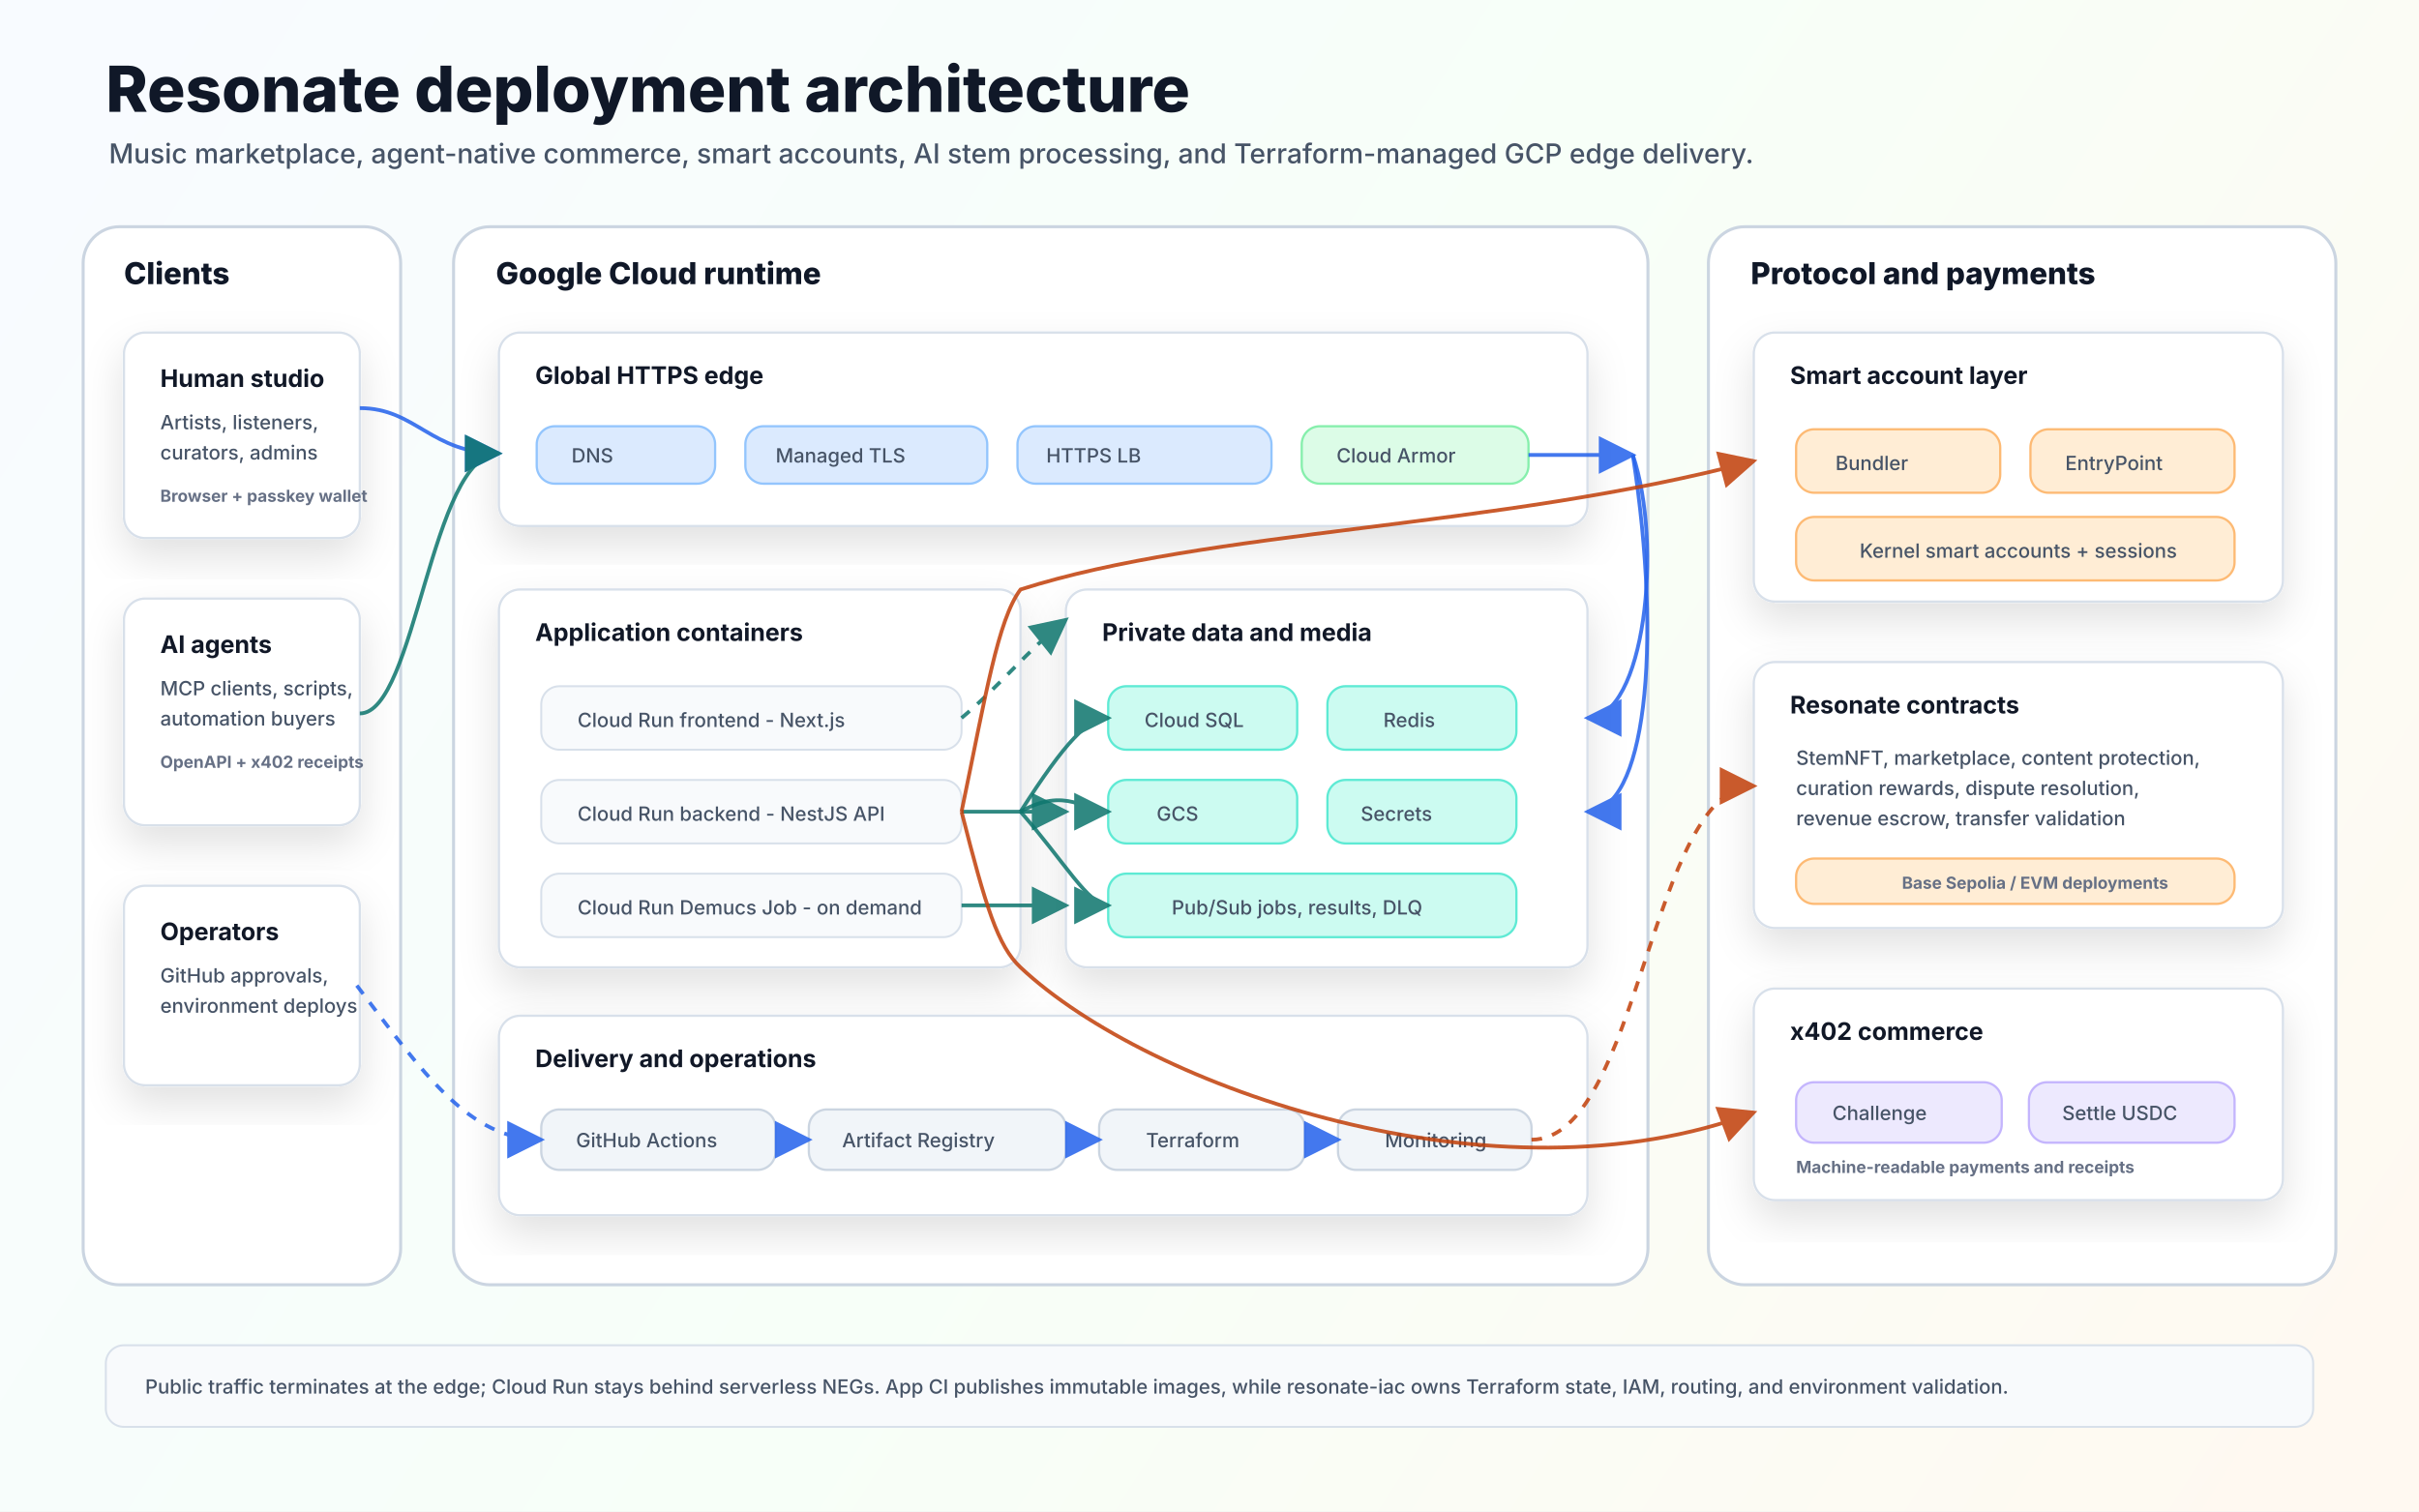
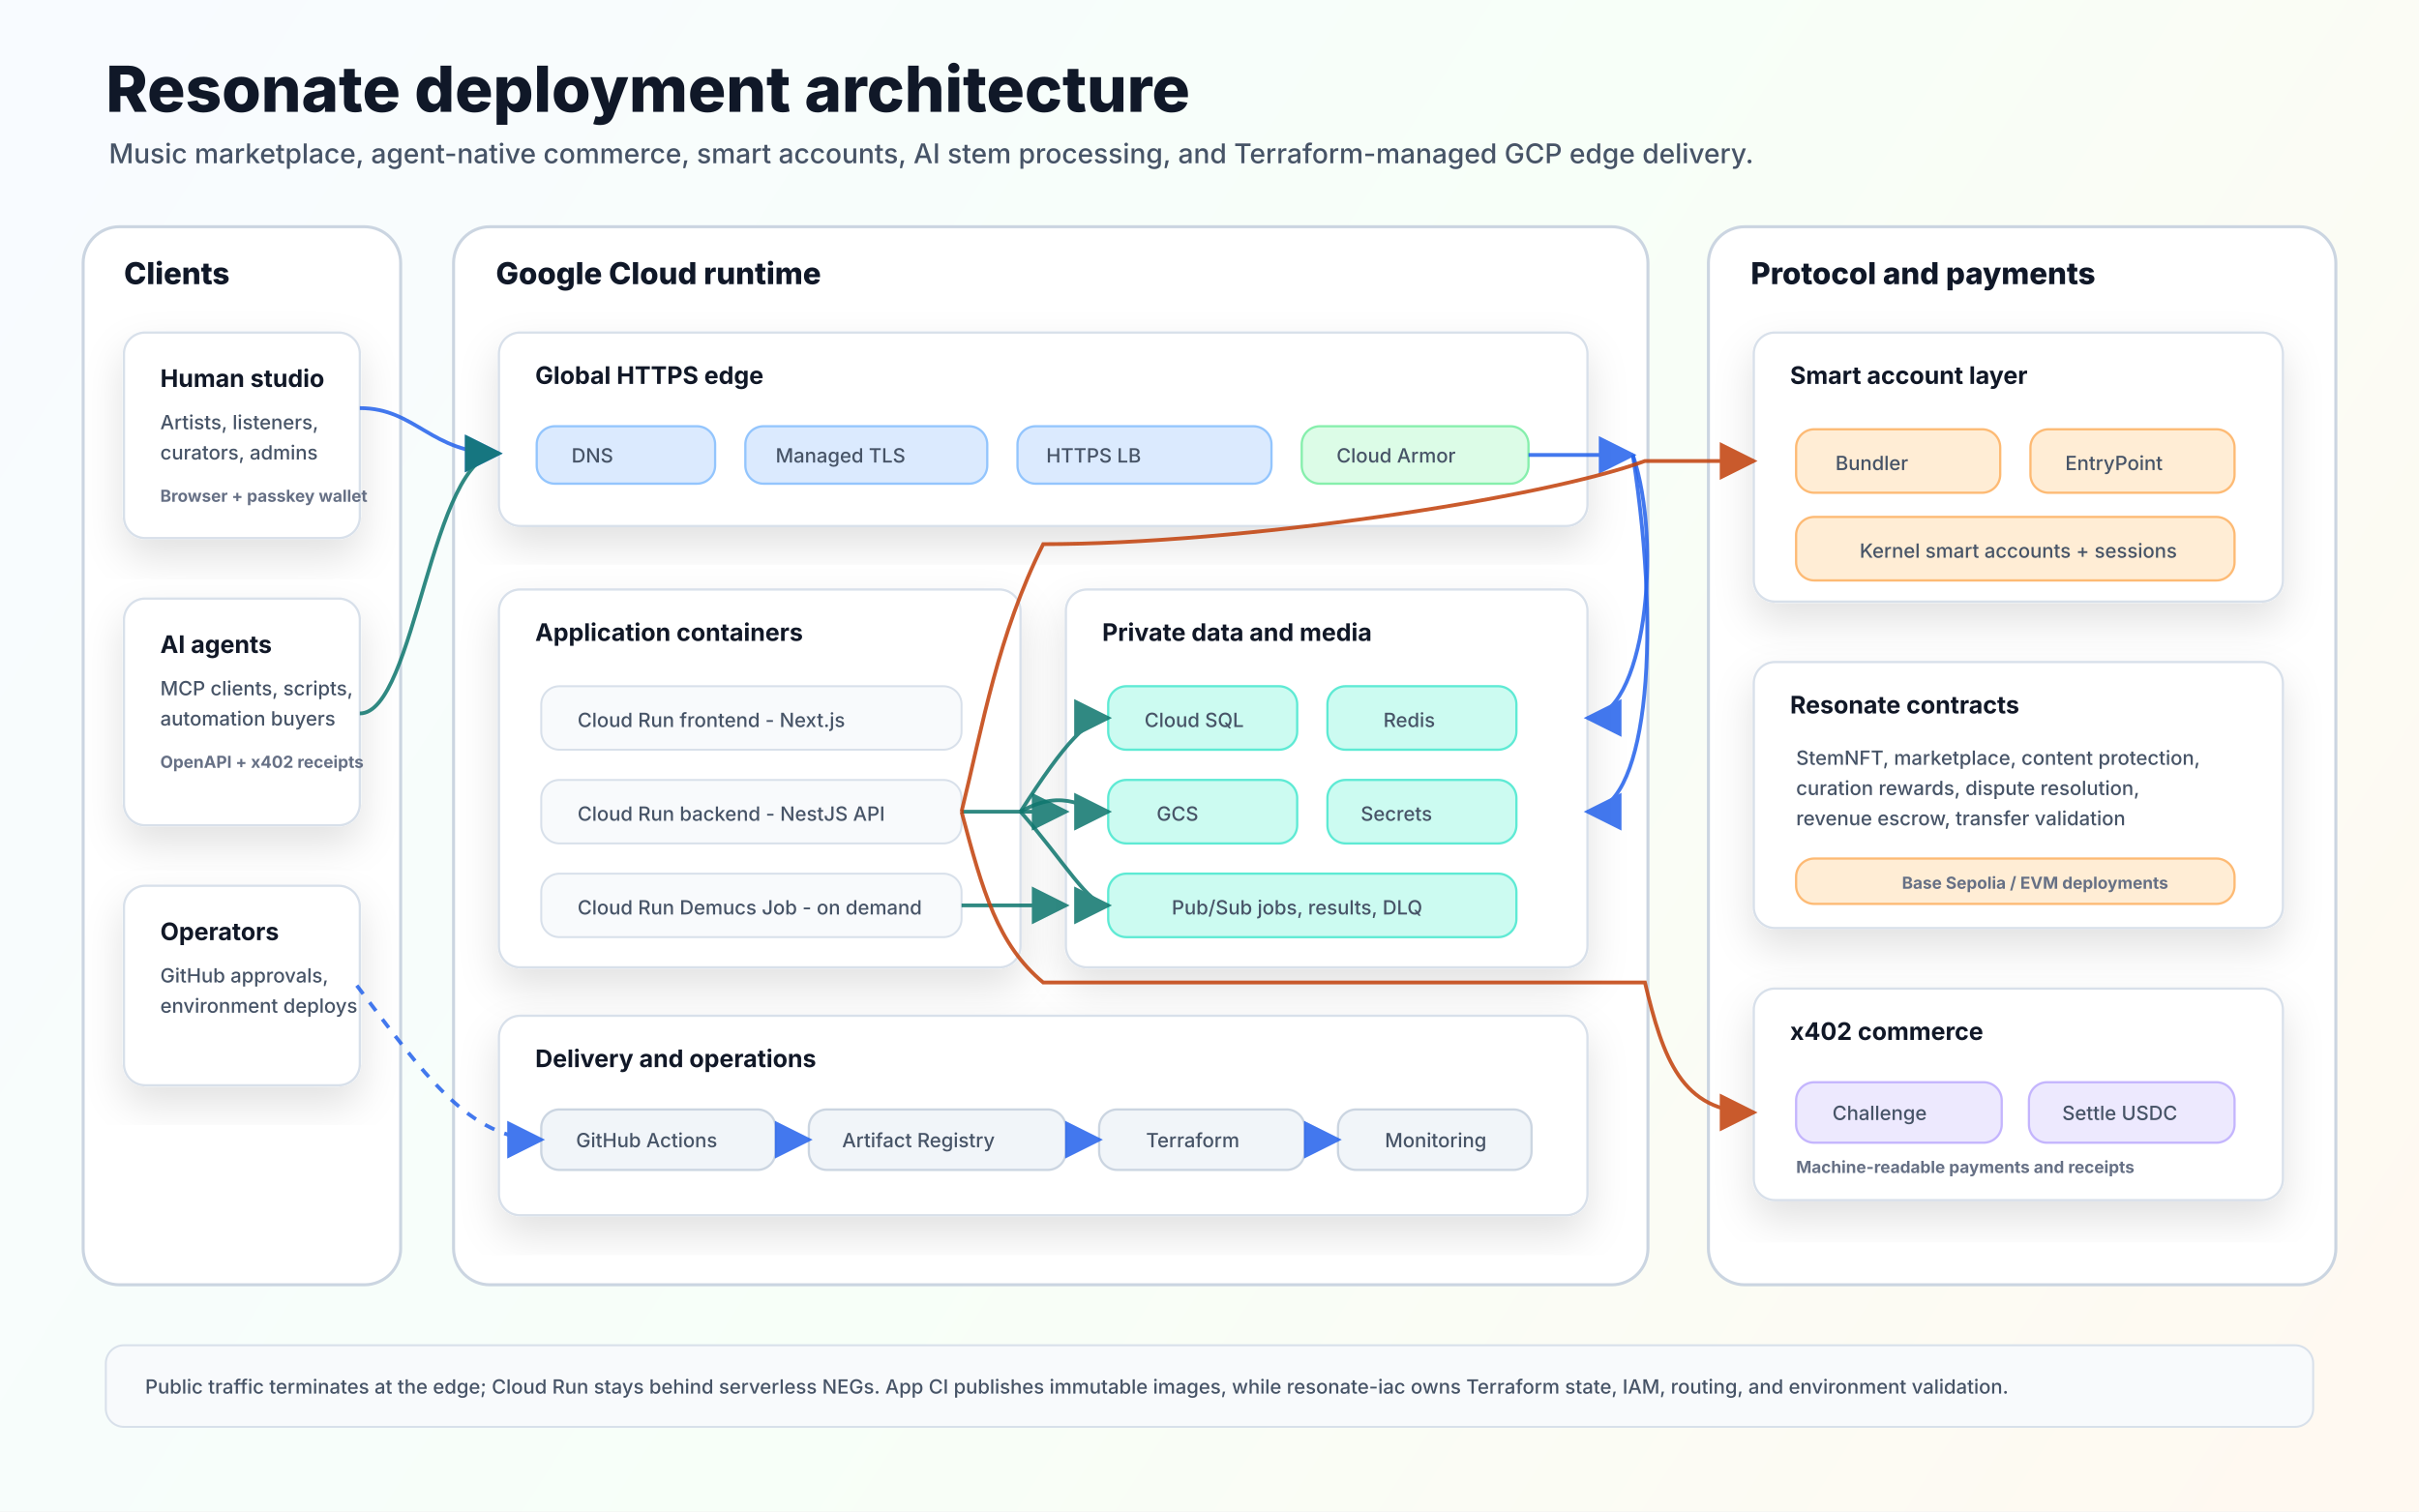
<svg xmlns="http://www.w3.org/2000/svg" width="1600" height="1000" viewBox="0 0 1600 1000" fill="none" role="img" aria-labelledby="title desc">
  <defs>
    <linearGradient id="bg" x1="60" y1="20" x2="1540" y2="970" gradientUnits="userSpaceOnUse">
      <stop stop-color="#F8FBFF" />
      <stop offset="0.5" stop-color="#F7FFF8" />
      <stop offset="1" stop-color="#FFF9F1" />
    </linearGradient>
    <filter id="shadow" x="-20%" y="-20%" width="140%" height="140%">
      <feDropShadow dx="0" dy="12" stdDeviation="13" flood-color="#101828" flood-opacity="0.12" />
    </filter>
    <marker id="blueArrow" markerWidth="12" markerHeight="12" refX="10" refY="6" orient="auto">
      <path d="M1 1L11 6L1 11Z" fill="#2563EB" />
    </marker>
    <marker id="greenArrow" markerWidth="12" markerHeight="12" refX="10" refY="6" orient="auto">
      <path d="M1 1L11 6L1 11Z" fill="#0F766E" />
    </marker>
    <marker id="orangeArrow" markerWidth="12" markerHeight="12" refX="10" refY="6" orient="auto">
      <path d="M1 1L11 6L1 11Z" fill="#C2410C" />
    </marker>
    <style>
      .page { fill: url(#bg); }
      .zone { fill: #FFFFFF; stroke: #CBD5E1; stroke-width: 2; rx: 24; }
      .panel { fill: #FFFFFF; stroke: #D8E0EA; stroke-width: 1.5; rx: 14; filter: url(#shadow); }
      .sub { fill: #F8FAFC; stroke: #D8E0EA; stroke-width: 1.3; rx: 12; }
      .edge { fill: #DBEAFE; stroke: #93C5FD; stroke-width: 1.5; rx: 12; }
      .secure { fill: #DCFCE7; stroke: #86EFAC; stroke-width: 1.5; rx: 12; }
      .data { fill: #CCFBF1; stroke: #5EEAD4; stroke-width: 1.5; rx: 12; }
      .chain { fill: #FFEDD5; stroke: #FDBA74; stroke-width: 1.5; rx: 12; }
      .payment { fill: #EDE9FE; stroke: #C4B5FD; stroke-width: 1.5; rx: 12; }
      .ops { fill: #F1F5F9; stroke: #CBD5E1; stroke-width: 1.5; rx: 12; }
      .title { fill: #101828; font-family: Inter, Segoe UI, Arial, sans-serif; font-size: 42px; font-weight: 800; letter-spacing: 0; }
      .subtitle { fill: #475467; font-family: Inter, Segoe UI, Arial, sans-serif; font-size: 18px; font-weight: 500; letter-spacing: 0; }
      .h { fill: #101828; font-family: Inter, Segoe UI, Arial, sans-serif; font-size: 20px; font-weight: 800; letter-spacing: 0; }
      .label { fill: #111827; font-family: Inter, Segoe UI, Arial, sans-serif; font-size: 16px; font-weight: 750; letter-spacing: 0; }
      .small { fill: #475467; font-family: Inter, Segoe UI, Arial, sans-serif; font-size: 13px; font-weight: 520; letter-spacing: 0; }
      .tiny { fill: #667085; font-family: Inter, Segoe UI, Arial, sans-serif; font-size: 11px; font-weight: 650; letter-spacing: 0; }
      .blueLine { stroke: #2563EB; stroke-width: 2.5; marker-end: url(#blueArrow); opacity: 0.86; }
      .greenLine { stroke: #0F766E; stroke-width: 2.5; marker-end: url(#greenArrow); opacity: 0.86; }
      .orangeLine { stroke: #C2410C; stroke-width: 2.5; marker-end: url(#orangeArrow); opacity: 0.86; }
      .dash { stroke-dasharray: 7 7; }
    </style>
  </defs>
  <rect class="page" x="0" y="0" width="1600" height="1000" />
  <text x="70" y="74" class="title">Resonate deployment architecture</text>
  <text x="72" y="108" class="subtitle">Music marketplace, agent-native commerce, smart accounts, AI stem processing, and Terraform-managed GCP edge delivery.</text>
  <rect x="55" y="150" width="210" height="700" class="zone" />
  <text x="82" y="188" class="h">Clients</text>
  <rect x="82" y="220" width="156" height="136" class="panel" />
  <text x="106" y="256" class="label">Human studio</text>
  <text x="106" y="284" class="small">Artists, listeners,</text>
  <text x="106" y="304" class="small">curators, admins</text>
  <text x="106" y="332" class="tiny">Browser + passkey wallet</text>
  <rect x="82" y="396" width="156" height="150" class="panel" />
  <text x="106" y="432" class="label">AI agents</text>
  <text x="106" y="460" class="small">MCP clients, scripts,</text>
  <text x="106" y="480" class="small">automation buyers</text>
  <text x="106" y="508" class="tiny">OpenAPI + x402 receipts</text>
  <rect x="82" y="586" width="156" height="132" class="panel" />
  <text x="106" y="622" class="label">Operators</text>
  <text x="106" y="650" class="small">GitHub approvals,</text>
  <text x="106" y="670" class="small">environment deploys</text>
  <rect x="300" y="150" width="790" height="700" class="zone" />
  <text x="328" y="188" class="h">Google Cloud runtime</text>
  <rect x="330" y="220" width="720" height="128" class="panel" />
  <text x="354" y="254" class="label">Global HTTPS edge</text>
  <rect x="355" y="282" width="118" height="38" class="edge" />
  <text x="378" y="306" class="small">DNS</text>
  <rect x="493" y="282" width="160" height="38" class="edge" />
  <text x="513" y="306" class="small">Managed TLS</text>
  <rect x="673" y="282" width="168" height="38" class="edge" />
  <text x="692" y="306" class="small">HTTPS LB</text>
  <rect x="861" y="282" width="150" height="38" class="secure" />
  <text x="884" y="306" class="small">Cloud Armor</text>
  <rect x="330" y="390" width="345" height="250" class="panel" />
  <text x="354" y="424" class="label">Application containers</text>
  <rect x="358" y="454" width="278" height="42" class="sub" />
  <text x="382" y="481" class="small">Cloud Run frontend - Next.js</text>
  <rect x="358" y="516" width="278" height="42" class="sub" />
  <text x="382" y="543" class="small">Cloud Run backend - NestJS API</text>
  <rect x="358" y="578" width="278" height="42" class="sub" />
  <text x="382" y="605" class="small">Cloud Run Demucs Job - on demand</text>
  <rect x="705" y="390" width="345" height="250" class="panel" />
  <text x="729" y="424" class="label">Private data and media</text>
  <rect x="733" y="454" width="125" height="42" class="data" />
  <text x="757" y="481" class="small">Cloud SQL</text>
  <rect x="878" y="454" width="125" height="42" class="data" />
  <text x="915" y="481" class="small">Redis</text>
  <rect x="733" y="516" width="125" height="42" class="data" />
  <text x="765" y="543" class="small">GCS</text>
  <rect x="878" y="516" width="125" height="42" class="data" />
  <text x="900" y="543" class="small">Secrets</text>
  <rect x="733" y="578" width="270" height="42" class="data" />
  <text x="775" y="605" class="small">Pub/Sub jobs, results, DLQ</text>
  <rect x="330" y="672" width="720" height="132" class="panel" />
  <text x="354" y="706" class="label">Delivery and operations</text>
  <rect x="358" y="734" width="155" height="40" class="ops" />
  <text x="381" y="759" class="small">GitHub Actions</text>
  <rect x="535" y="734" width="170" height="40" class="ops" />
  <text x="557" y="759" class="small">Artifact Registry</text>
  <rect x="727" y="734" width="136" height="40" class="ops" />
  <text x="758" y="759" class="small">Terraform</text>
  <rect x="885" y="734" width="128" height="40" class="ops" />
  <text x="916" y="759" class="small">Monitoring</text>
  <rect x="1130" y="150" width="415" height="700" class="zone" />
  <text x="1158" y="188" class="h">Protocol and payments</text>
  <rect x="1160" y="220" width="350" height="178" class="panel" />
  <text x="1184" y="254" class="label">Smart account layer</text>
  <rect x="1188" y="284" width="135" height="42" class="chain" />
  <text x="1214" y="311" class="small">Bundler</text>
  <rect x="1343" y="284" width="135" height="42" class="chain" />
  <text x="1366" y="311" class="small">EntryPoint</text>
  <rect x="1188" y="342" width="290" height="42" class="chain" />
  <text x="1230" y="369" class="small">Kernel smart accounts + sessions</text>
  <rect x="1160" y="438" width="350" height="176" class="panel" />
  <text x="1184" y="472" class="label">Resonate contracts</text>
  <text x="1188" y="506" class="small">StemNFT, marketplace, content protection,</text>
  <text x="1188" y="526" class="small">curation rewards, dispute resolution,</text>
  <text x="1188" y="546" class="small">revenue escrow, transfer validation</text>
  <rect x="1188" y="568" width="290" height="30" class="chain" />
  <text x="1258" y="588" class="tiny">Base Sepolia / EVM deployments</text>
  <rect x="1160" y="654" width="350" height="140" class="panel" />
  <text x="1184" y="688" class="label">x402 commerce</text>
  <rect x="1188" y="716" width="136" height="40" class="payment" />
  <text x="1212" y="741" class="small">Challenge</text>
  <rect x="1342" y="716" width="136" height="40" class="payment" />
  <text x="1364" y="741" class="small">Settle USDC</text>
  <text x="1188" y="776" class="tiny">Machine-readable payments and receipts</text>
  <path d="M238 270 C275 270 285 300 330 300" class="blueLine" />
  <path d="M238 472 C275 472 285 300 330 300" class="greenLine" />
  <path d="M1011 301 C1040 301 1052 301 1080 301" class="blueLine" />
  <path d="M1080 301 C1100 360 1088 475 1050 475" class="blueLine" />
  <path d="M1080 301 C1100 430 1088 537 1050 537" class="blueLine" />
  <path d="M636 537 C662 537 682 537 705 537" class="greenLine" />
  <path d="M636 599 C662 599 682 599 705 599" class="greenLine" />
-   <path d="M636 475 C660 455 680 430 705 410" class="greenLine dash" />
  <path d="M675 537 C705 490 720 475 733 475" class="greenLine" />
  <path d="M675 537 C705 520 718 537 733 537" class="greenLine" />
  <path d="M675 537 C704 570 720 599 733 599" class="greenLine" />
-   <path d="M1013 754 C1084 754 1092 520 1160 520" class="orangeLine dash" />
-   <path d="M636 537 C652 600 660 626 675 640 C760 720 990 800 1160 736" class="orangeLine" />
-   <path d="M636 537 C652 460 660 410 675 390 C800 350 990 350 1160 305" class="orangeLine" />
+   <path d="M636 537 C650 590 660 625 690 650 C820 650 1010 650 1088 650 C1100 700 1112 736 1160 736" class="orangeLine" />
+   <path d="M636 537 C650 480 660 420 690 360 C820 360 1020 330 1088 305 C1104 305 1120 305 1160 305" class="orangeLine" />
  <path d="M236 652 C280 710 310 754 358 754" class="blueLine dash" />
  <path d="M513 754 C520 754 528 754 535 754" class="blueLine" />
  <path d="M705 754 C712 754 720 754 727 754" class="blueLine" />
  <path d="M863 754 C870 754 878 754 885 754" class="blueLine" />
  <rect x="70" y="890" width="1460" height="54" class="sub" />
  <text x="96" y="922" class="small">Public traffic terminates at the edge; Cloud Run stays behind serverless NEGs. App CI publishes immutable images, while resonate-iac owns Terraform state, IAM, routing, and environment validation.</text>
</svg>
